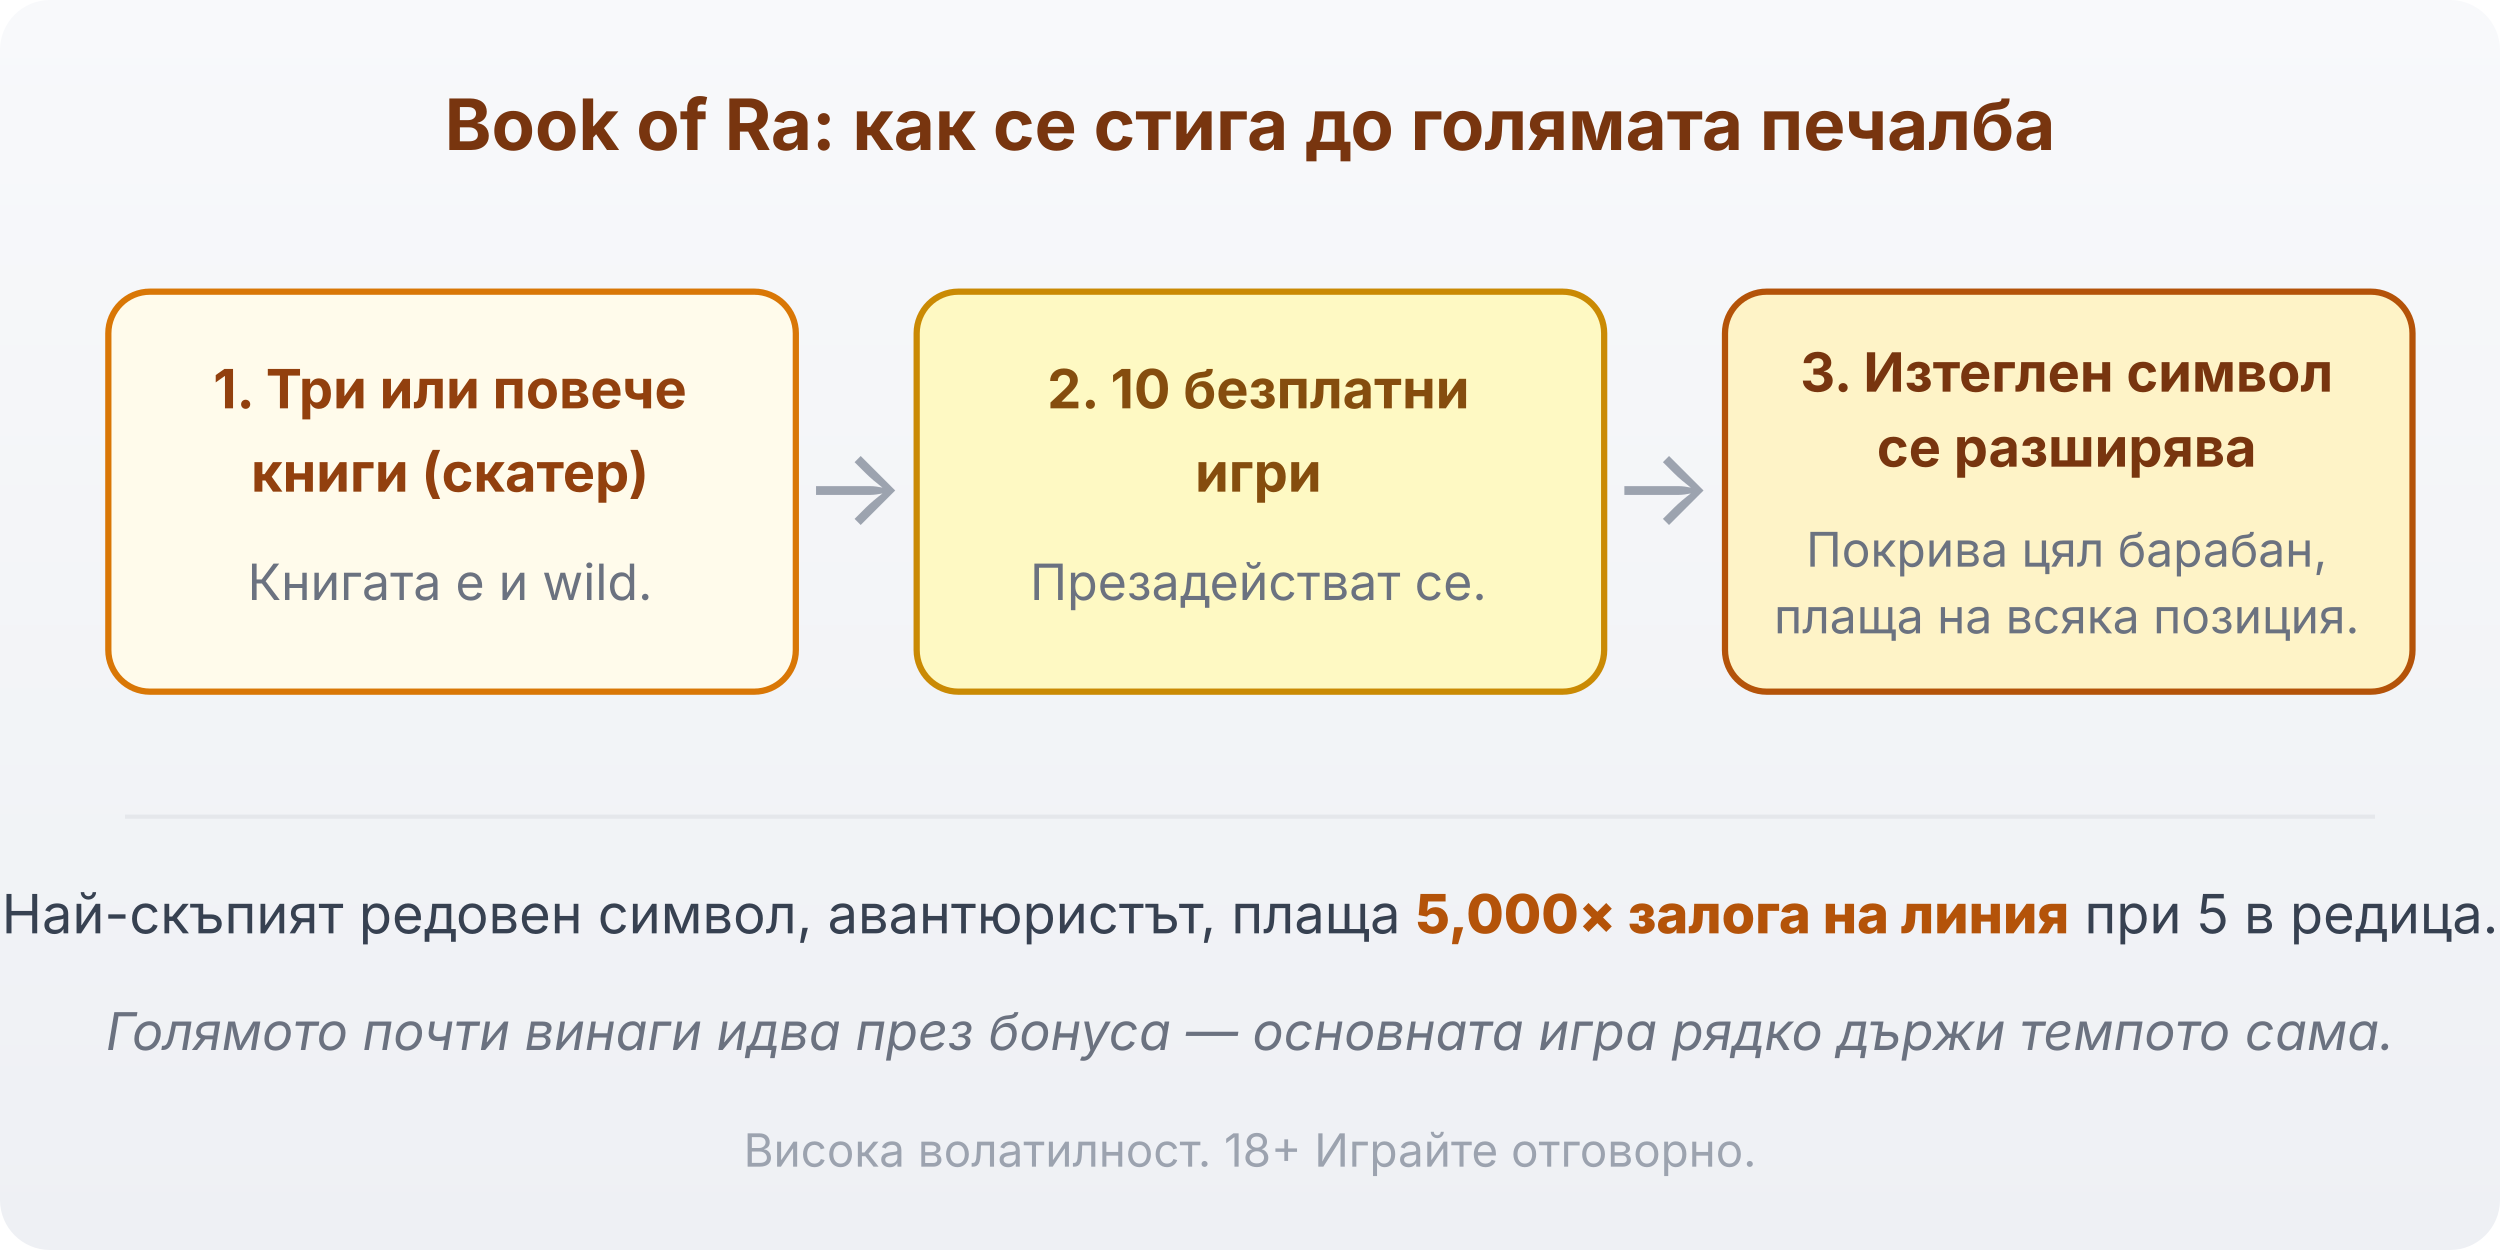
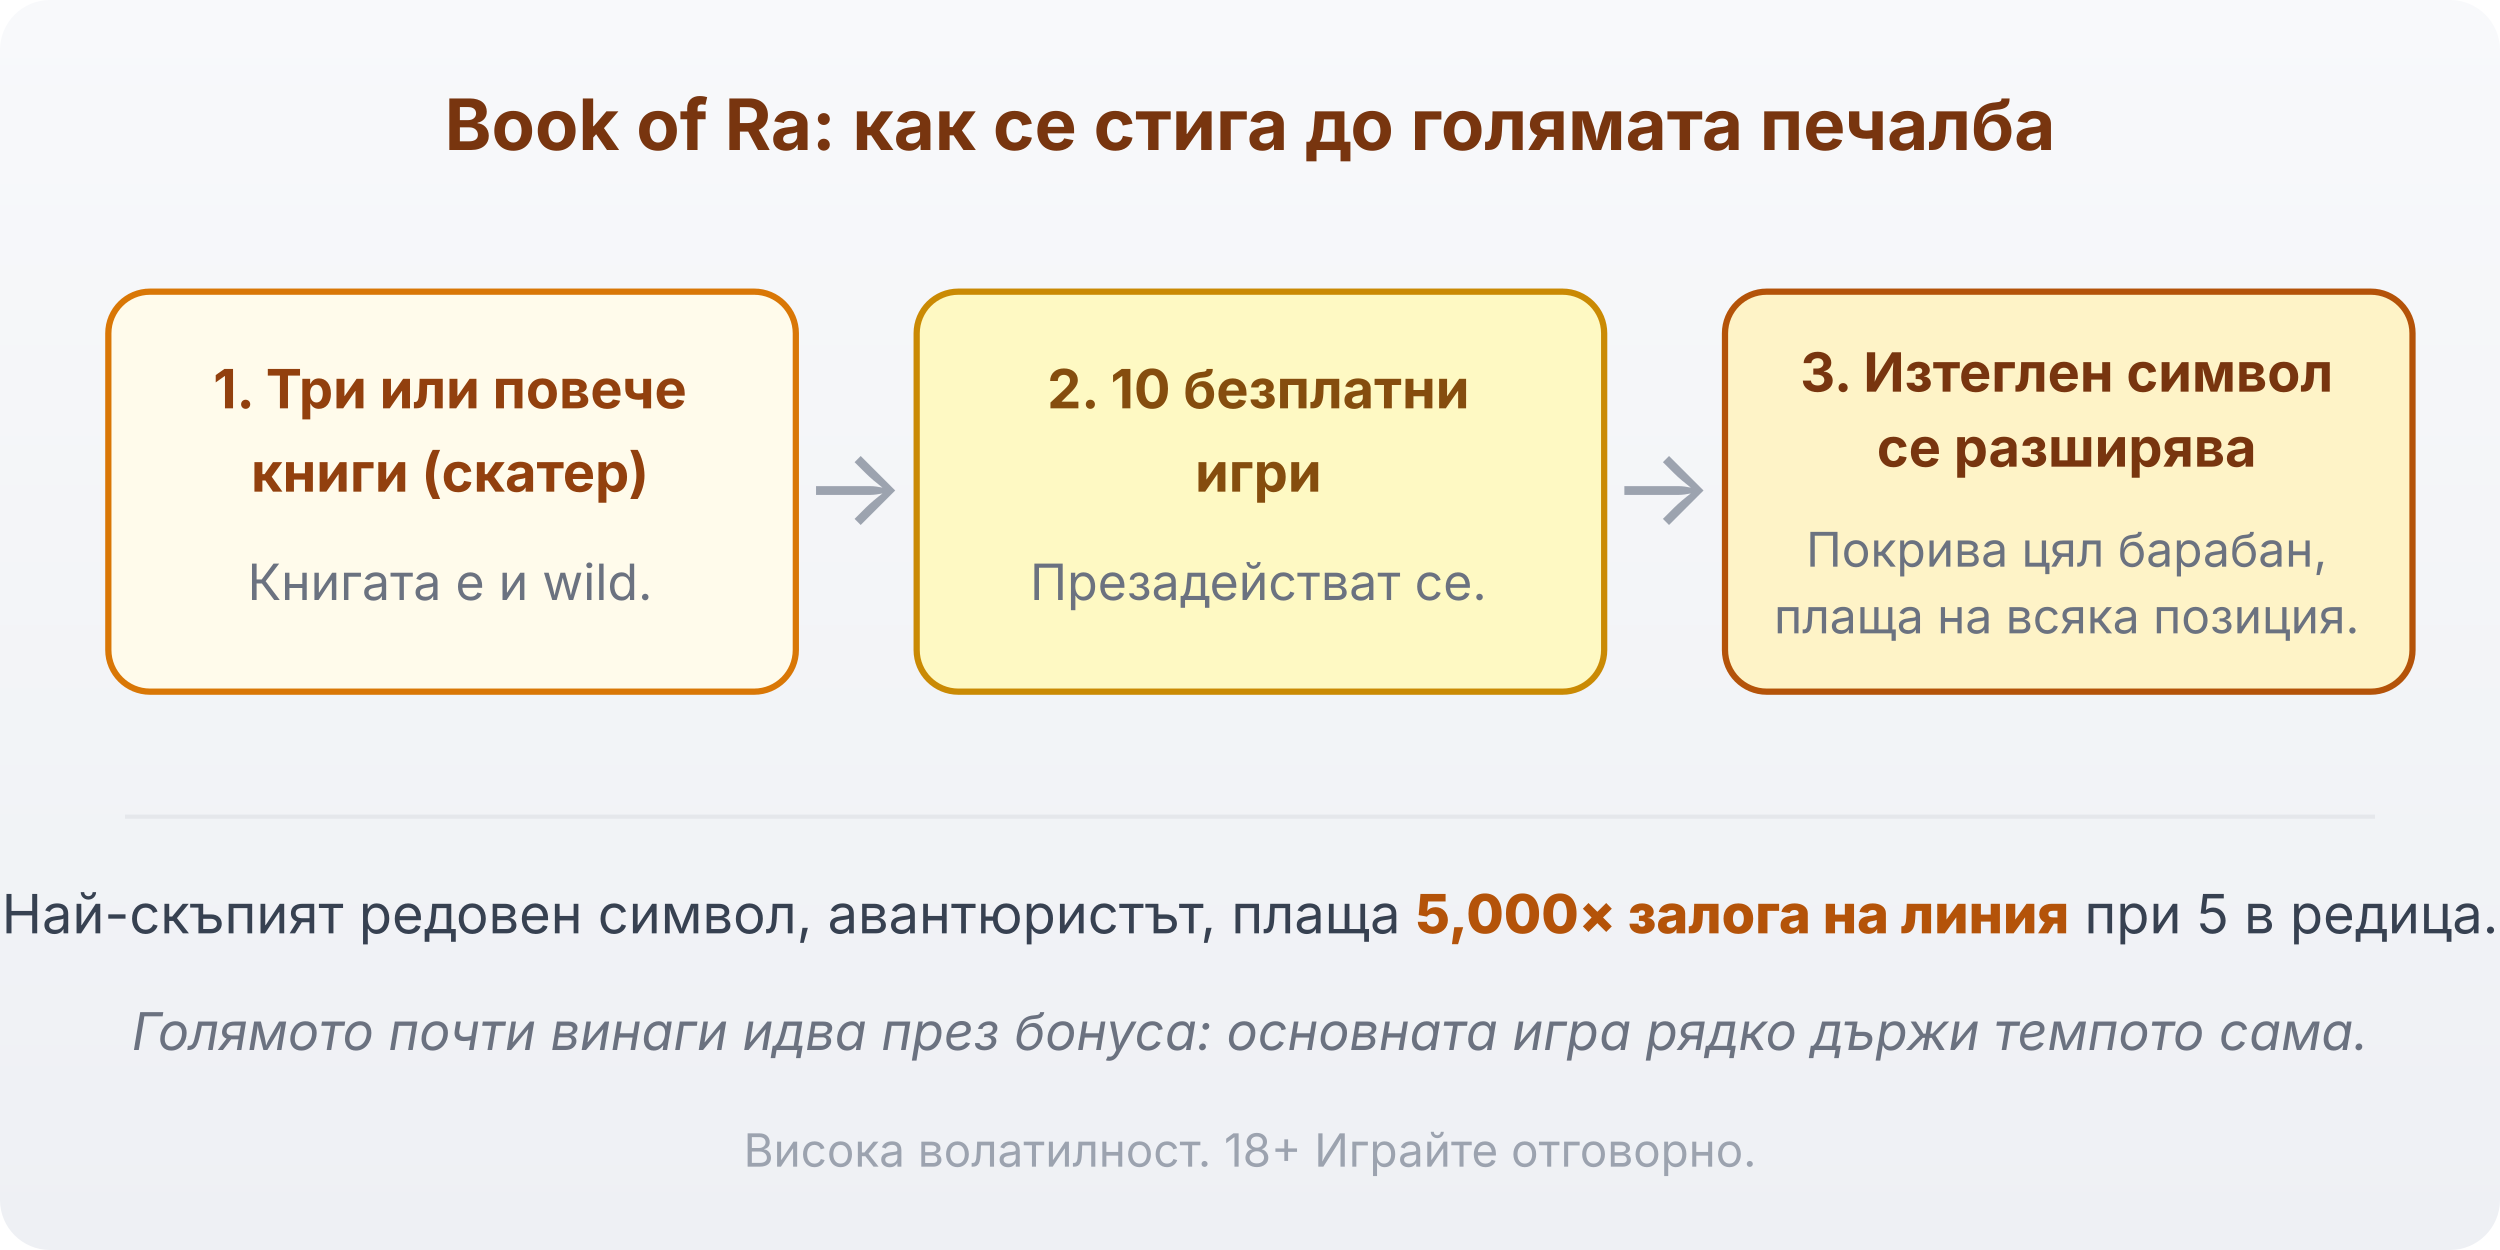
<svg xmlns="http://www.w3.org/2000/svg" viewBox="0 0 600 300" width="600" height="300" role="img" aria-label="Как работи бонусът на Book of Ra: 3 или повече книги дават 10 безплатни игри, преди които се тегли случаен символ, който през целия бонус се разширява върху цял барабан и плаща на всяка позиция; авантюристът плаща 5,000 пъти залога на линия при 5 в редица">
  <defs>
    <linearGradient id="bg" x1="0" y1="0" x2="0" y2="1">
      <stop offset="0%" stop-color="#f8f9fb" />
      <stop offset="100%" stop-color="#eef0f4" />
    </linearGradient>
  </defs>
  <rect width="600" height="300" rx="12" ry="12" fill="url(#bg)" />
  <text x="300" y="36" font-family="system-ui, -apple-system, sans-serif" font-size="17" font-weight="700" fill="#78350f" text-anchor="middle">Book of Ra: как се стига до голямата печалба</text>
  <rect x="26" y="70" width="165" height="96" rx="10" fill="#fffbeb" stroke="#d97706" stroke-width="1.5" />
  <text x="108" y="98" font-family="system-ui, -apple-system, sans-serif" font-size="13" font-weight="700" fill="#92400e" text-anchor="middle">1. Три или повече</text>
  <text x="108" y="118" font-family="system-ui, -apple-system, sans-serif" font-size="13" font-weight="700" fill="#92400e" text-anchor="middle">книги (скатер)</text>
  <text x="108" y="144" font-family="system-ui, -apple-system, sans-serif" font-size="12" fill="#6b7280" text-anchor="middle">Книгата е и wild.</text>
  <text x="205" y="126" font-family="system-ui, -apple-system, sans-serif" font-size="26" fill="#9ca3af" text-anchor="middle">→</text>
  <rect x="220" y="70" width="165" height="96" rx="10" fill="#fef9c3" stroke="#ca8a04" stroke-width="1.5" />
  <text x="302" y="98" font-family="system-ui, -apple-system, sans-serif" font-size="13" font-weight="700" fill="#854d0e" text-anchor="middle">2. 10 безплатни</text>
  <text x="302" y="118" font-family="system-ui, -apple-system, sans-serif" font-size="13" font-weight="700" fill="#854d0e" text-anchor="middle">игри</text>
  <text x="302" y="144" font-family="system-ui, -apple-system, sans-serif" font-size="12" fill="#6b7280" text-anchor="middle">Презадействат се.</text>
  <text x="399" y="126" font-family="system-ui, -apple-system, sans-serif" font-size="26" fill="#9ca3af" text-anchor="middle">→</text>
  <rect x="414" y="70" width="165" height="96" rx="10" fill="#fef3c7" stroke="#b45309" stroke-width="1.5" />
  <text x="496" y="94" font-family="system-ui, -apple-system, sans-serif" font-size="13" font-weight="700" fill="#78350f" text-anchor="middle">3. Изтеглен символ</text>
  <text x="496" y="112" font-family="system-ui, -apple-system, sans-serif" font-size="13" font-weight="700" fill="#78350f" text-anchor="middle">се разширява</text>
  <text x="496" y="136" font-family="system-ui, -apple-system, sans-serif" font-size="11.5" fill="#6b7280" text-anchor="middle">Покрива цял барабан,</text>
  <text x="496" y="152" font-family="system-ui, -apple-system, sans-serif" font-size="11.5" fill="#6b7280" text-anchor="middle">плаща на всяка позиция.</text>
  <line x1="30" y1="196" x2="570" y2="196" stroke="#e5e7eb" stroke-width="1" />
  <text x="300" y="224" font-family="system-ui, -apple-system, sans-serif" font-size="13" fill="#374151" text-anchor="middle">Най-скъпият редовен символ, авантюристът, плаща <tspan font-weight="800" fill="#b45309">5,000× залога на линия</tspan> при 5 в редица.</text>
-   <text x="300" y="252" font-family="system-ui, -apple-system, sans-serif" font-size="12.5" fill="#6b7280" text-anchor="middle" font-style="italic">Голямото почти винаги идва през бонуса — основната игра рядко държи темпото сама.</text>
+   <text x="300" y="252" font-family="system-ui, -apple-system, sans-serif" font-size="12.5" fill="#6b7280" text-anchor="middle" font-style="italic">Голямото почти винаги идва през бонуса: основната игра рядко държи темпото сама.</text>
  <text x="300" y="280" font-family="system-ui, -apple-system, sans-serif" font-size="11" fill="#9ca3af" text-anchor="middle">Висока волатилност. 18+ Играйте отговорно.</text>
</svg>
